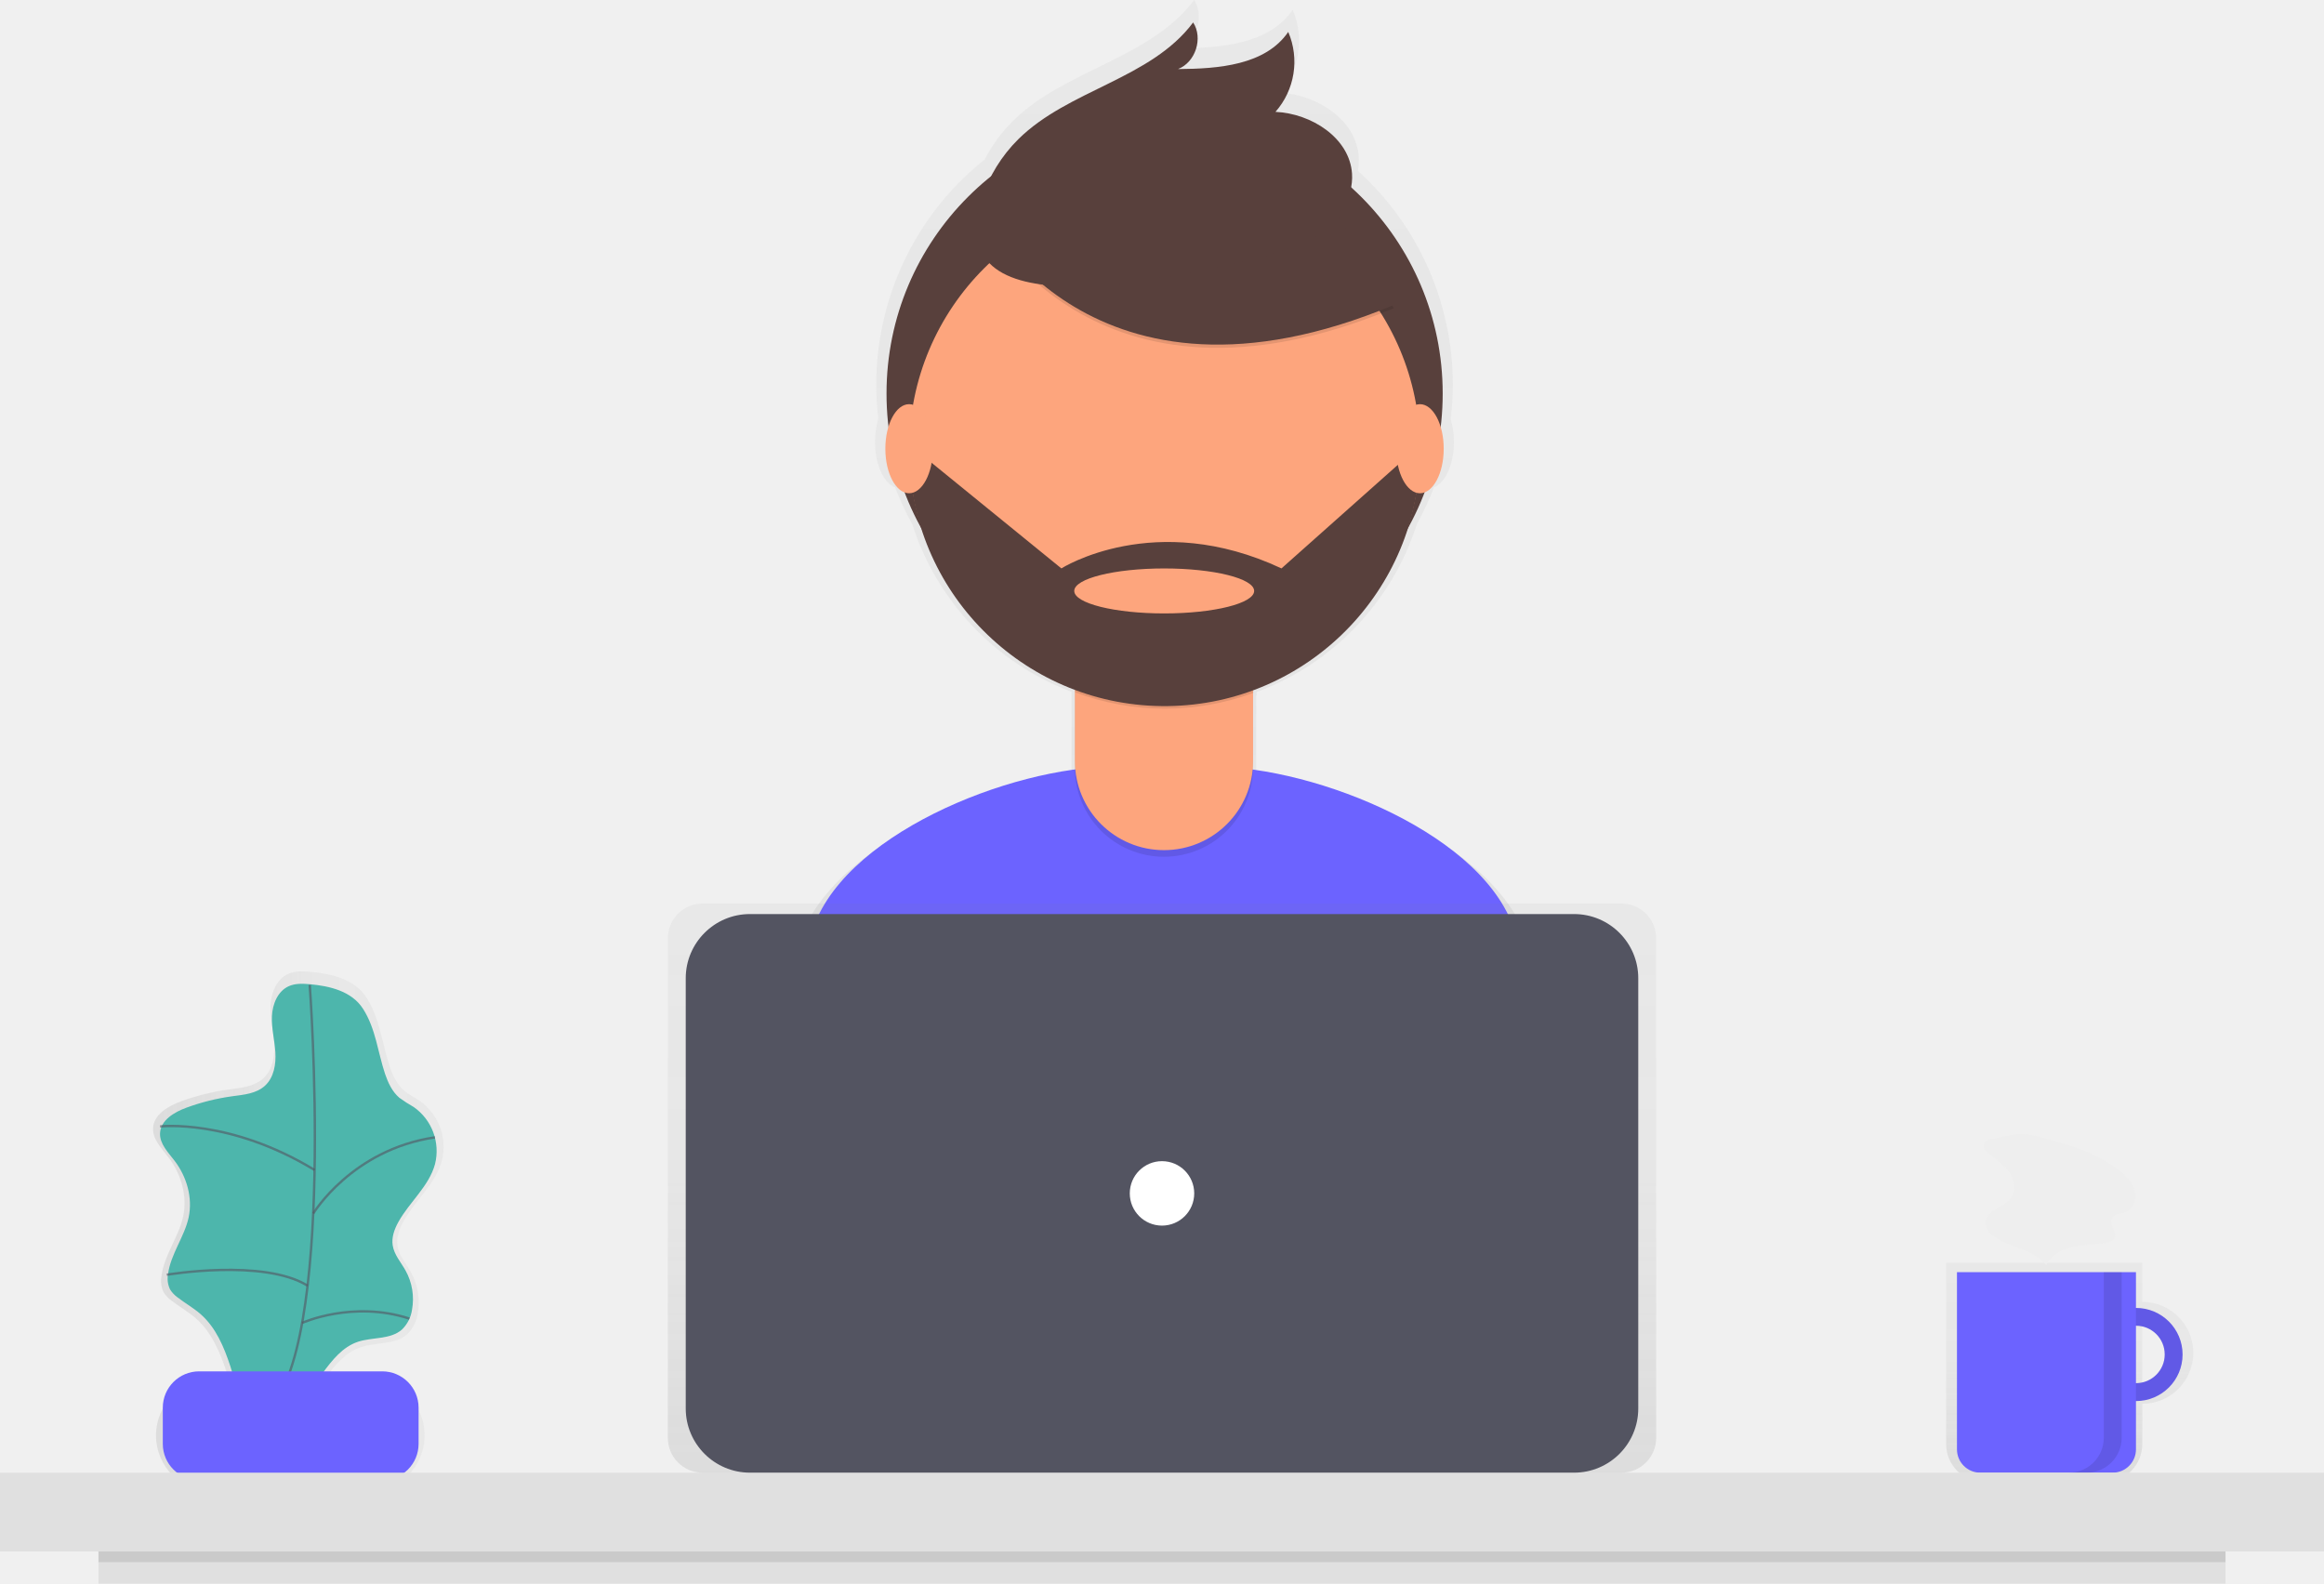
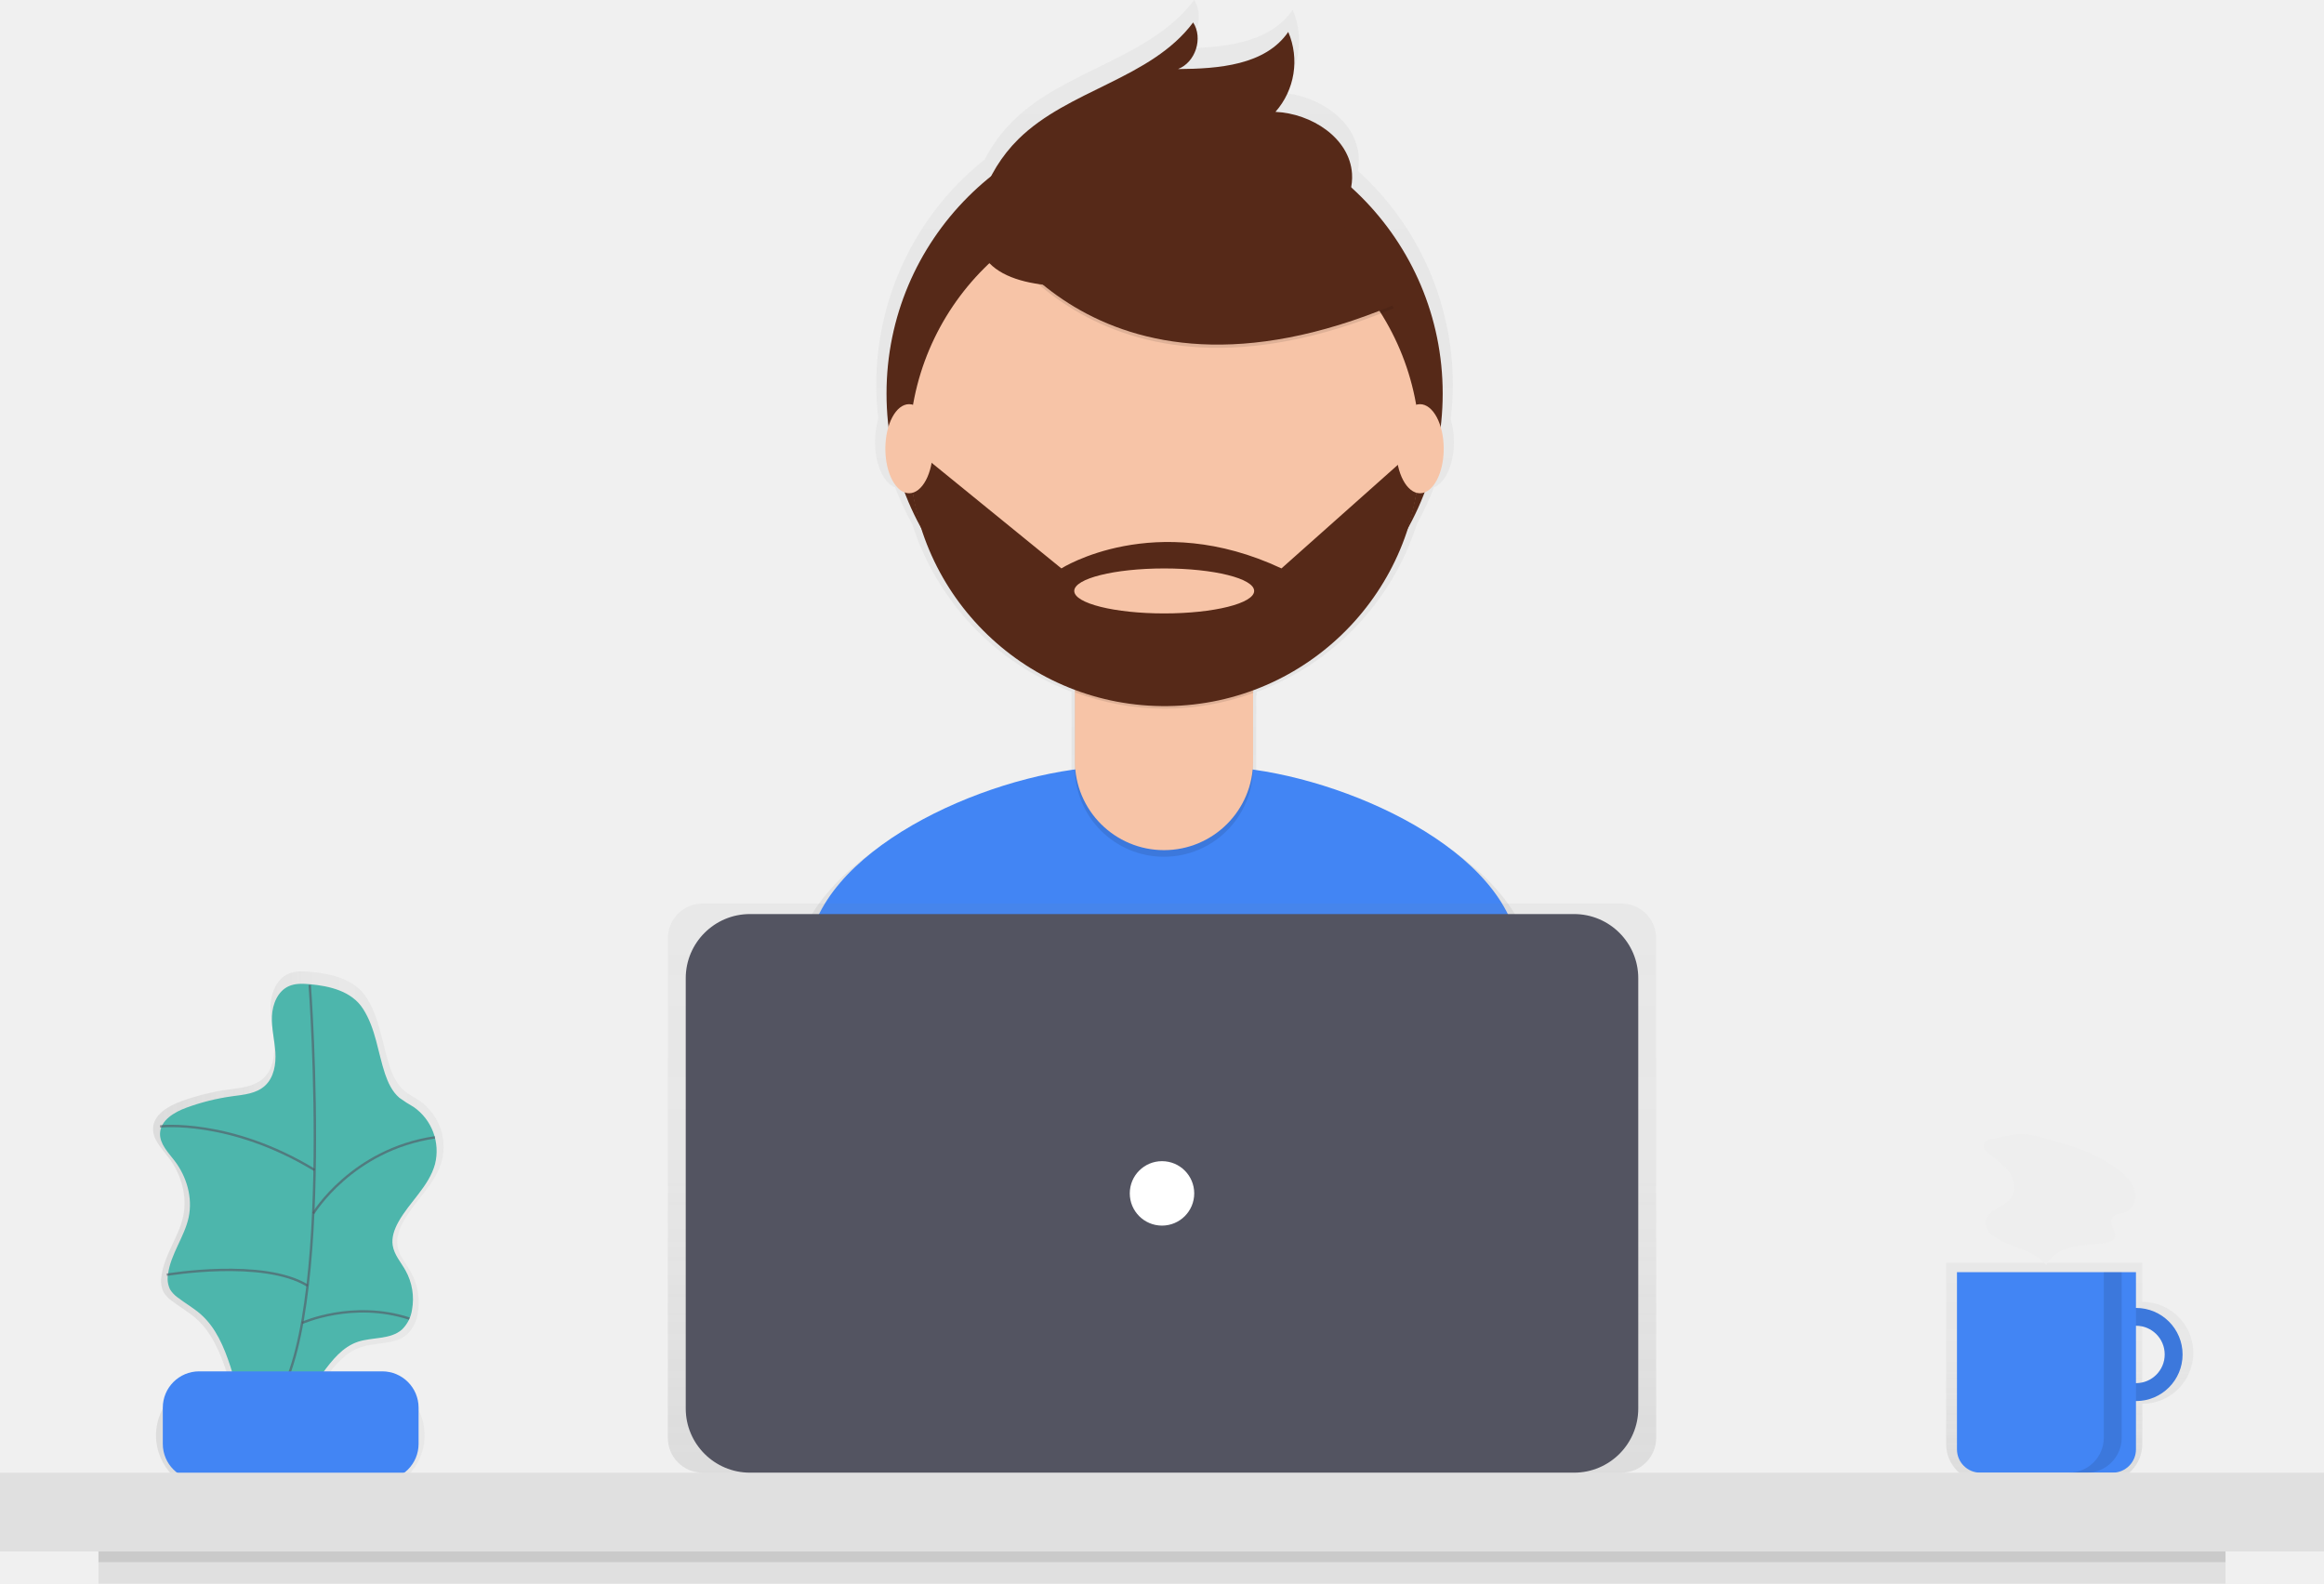
<svg xmlns="http://www.w3.org/2000/svg" xmlns:xlink="http://www.w3.org/1999/xlink" data-name="Layer 1" width="971.44" height="662">
  <defs>
    <linearGradient id="a" x1="178.28" y1="633.99" x2="299.74" y2="633.99" gradientUnits="userSpaceOnUse">
      <stop offset="0" stop-color="gray" stop-opacity=".25" />
      <stop offset=".54" stop-color="gray" stop-opacity=".12" />
      <stop offset="1" stop-color="gray" stop-opacity=".1" />
    </linearGradient>
    <linearGradient id="b" x1="979.45" y1="738.59" x2="979.45" y2="646.78" xlink:href="#a" />
    <linearGradient id="c" x1="600.65" y1="650.11" x2="600.65" y2="119" xlink:href="#a" />
    <linearGradient id="d" x1="485.72" y1="615.6" x2="485.72" y2="377.7" xlink:href="#a" />
  </defs>
  <path d="M299 604.11a23.58 23.58 0 0 0-9.35-25c-2.06-1.39-4.36-2.45-6.26-4.05-3.17-2.67-5-6.6-6.28-10.53-3.14-9.42-4.13-20-9.63-28.51-5-7.75-14.76-10-23.41-10.79-3.15-.28-6.46-.43-9.34.88-4.82 2.18-7.12 7.87-7.34 13.16s1.16 10.5 1.5 15.78-.6 11.09-4.49 14.67-9.47 4-14.64 4.72a96.94 96.94 0 0 0-19.84 4.93c-5.39 2-11.4 5.51-11.65 11.23-.21 4.68 3.57 8.42 6.41 12.15 5.31 7 8 16.16 6.16 24.73s-8 16.21-9.07 25.05a10.88 10.88 0 0 0 .89 6.62 12.11 12.11 0 0 0 3.34 3.55c3.33 2.57 7 4.64 10.2 7.43 6.57 5.82 10.13 14.27 12.87 22.61.26.8.5 1.62.75 2.42h-6.46A24 24 0 0 0 179.49 719a24 24 0 0 0 23.89 23.89h64.5A24 24 0 0 0 291.77 719a24 24 0 0 0-23.89-23.89H250.2c4.18-5.6 8.55-10.86 15-13s14.26-.89 19.32-5.39a15.15 15.15 0 0 0 4.39-8.69 25.87 25.87 0 0 0-2.83-17.18c-2-3.63-5-6.92-5.65-11-.55-3.51.72-7.07 2.44-10.19 4.88-8.87 13.51-15.76 16.13-25.55z" transform="translate(-114.28 -119)" fill="url(#a)" opacity=".7" />
  <path d="M129.56 411.42c-3-.27-6.15-.41-8.89.84-4.59 2.08-6.78 7.5-7 12.53s1.11 10 1.43 15-.57 10.56-4.28 14-9 3.81-13.94 4.49A92.32 92.32 0 0 0 77.99 463c-5.13 1.87-10.85 5.24-11.09 10.7-.2 4.46 3.4 8 6.11 11.57 5.06 6.64 7.58 15.39 5.86 23.55s-7.58 15.44-8.64 23.86a10.36 10.36 0 0 0 .85 6.3 11.53 11.53 0 0 0 3.19 3.38c3.17 2.45 6.71 4.42 9.71 7.08 6.26 5.54 9.64 13.59 12.26 21.53a174.35 174.35 0 0 1 6 23.87c5.39-3.47 12.36-3.42 18.11-6.24 12.25-6 16.37-23.4 29.3-27.73 6.12-2 13.58-.85 18.4-5.13a14.42 14.42 0 0 0 4.18-8.27 24.64 24.64 0 0 0-2.7-16.36c-1.93-3.46-4.77-6.59-5.38-10.51-.53-3.35.69-6.73 2.32-9.7 4.65-8.45 12.87-15 15.38-24.33a22.46 22.46 0 0 0-8.9-23.81 66.35 66.35 0 0 1-6-3.86c-3-2.54-4.73-6.29-6-10-3-9-3.93-19-9.17-27.15-4.7-7.44-13.98-9.59-22.22-10.33z" fill="#4db6ac" />
  <path d="M129.47 411.73s11.37 152.41-18.2 178.57" fill="none" stroke="#535461" stroke-miterlimit="10" opacity=".6" />
-   <rect x="68.05" y="573.24" width="106.92" height="45.5" rx="15.2" ry="15.2" fill="#6c63ff" />
+   <rect x="68.05" y="573.24" width="106.92" height="45.5" rx="15.2" ry="15.2" fill="#4285f4" />
  <path d="M66.92 470.87s29.08-3.39 64.59 18.21M130.94 507.27s16.16-26.73 50.86-31.84M69.72 532.86s40.31-6.83 58.83 4.55M126.29 553s21.1-9.57 44.84-1.8" fill="none" stroke="#535461" stroke-miterlimit="10" opacity=".6" />
  <path d="M1009.77 663.18v-16.4h-82v75.82a16 16 0 0 0 16 16h50a16 16 0 0 0 16-16v-16.8a21.31 21.31 0 1 0 0-42.62zm0 34.43v-26.23a13.12 13.12 0 1 1 0 26.23z" transform="translate(-114.28 -119)" fill="url(#b)" opacity=".7" />
-   <path d="M892.86 546.74a19.46 19.46 0 1 0 19.46 19.46 19.46 19.46 0 0 0-19.46-19.46zm0 31.43a12 12 0 1 1 12-12 12 12 0 0 1-12 12.01z" fill="#6c63ff" />
+   <path d="M892.86 546.74a19.46 19.46 0 1 0 19.46 19.46 19.46 19.46 0 0 0-19.46-19.46zm0 31.43a12 12 0 1 1 12-12 12 12 0 0 1-12 12.01z" fill="#4285f4" />
  <path d="M892.86 546.74a19.46 19.46 0 1 0 19.46 19.46 19.46 19.46 0 0 0-19.46-19.46zm0 31.43a12 12 0 1 1 12-12 12 12 0 0 1-12 12.01z" opacity=".1" />
-   <path d="M818 531.78h74.84v74.07a9.75 9.75 0 0 1-9.75 9.75h-55.32a9.75 9.75 0 0 1-9.75-9.75v-74.07H818z" fill="#6c63ff" />
+   <path d="M818 531.78h74.84v74.07a9.75 9.75 0 0 1-9.75 9.75h-55.32a9.75 9.75 0 0 1-9.75-9.75v-74.07H818z" fill="#4285f4" />
  <path fill="#e0e0e0" d="M0 615.6h971.44v32.93H0z" />
  <path d="M753.25 514.26c-10.41-37.79-69.44-65.39-113.85-71.51V409.57h.14v-1.27a110.94 110.94 0 0 0 67-70.23 119.88 119.88 0 0 0 7.15-15.42c4.74-1.73 8.32-9.54 8.32-18.94a33.07 33.07 0 0 0-1.34-9.5 121.53 121.53 0 0 0 .89-14.42 120.18 120.18 0 0 0-39.7-89.38 23.45 23.45 0 0 0 .38-5.88c-1-15.53-17.59-26.08-33.13-26.78a32.8 32.8 0 0 0 5.53-34.64c-9.91 14.44-30.26 16-47.77 16.09 7.56-2.93 11-13.4 6.56-20.21-18.3 24.53-54 29.08-75.76 50.59a63.86 63.86 0 0 0-11.78 16.07 120.24 120.24 0 0 0-45.32 94.13 121.56 121.56 0 0 0 .87 14.29 33 33 0 0 0-1.38 9.63c0 9.44 3.61 17.28 8.39 19a119.88 119.88 0 0 0 7.18 15.47 110.92 110.92 0 0 0 66.54 70v34.58c-44.58 6-104.08 33.83-114.4 71.92-8.91 32.9-18.42 69-23.16 90.24 40.57 28.51 125.69 45.24 179 45.24 50.69 0 133.53-15.11 172.91-41.06-4.16-23.36-13.97-61.09-23.27-94.83z" transform="translate(-114.28 -119)" fill="url(#c)" opacity=".7" />
-   <path d="M489.33 521.72c48.9 0 128.81-14.57 166.8-39.61-4.11-22.48-13.58-58.87-22.55-91.43-11.42-41.47-83.53-70.22-126.54-70.22h-41.45c-43.15 0-115.35 28.91-126.63 70.56-8.6 31.74-17.77 66.59-22.34 87.05 39.1 27.51 121.25 43.65 172.71 43.65z" fill="#6c63ff" />
-   <circle cx="486.81" cy="164.5" r="116.24" fill="#58403C" />
+   <path d="M489.33 521.72c48.9 0 128.81-14.57 166.8-39.61-4.11-22.48-13.58-58.87-22.55-91.43-11.42-41.47-83.53-70.22-126.54-70.22h-41.45c-43.15 0-115.35 28.91-126.63 70.56-8.6 31.74-17.77 66.59-22.34 87.05 39.1 27.51 121.25 43.65 172.71 43.65z" fill="#4285f4" />
+   <circle cx="486.81" cy="164.5" r="116.24" fill="#562918" />
  <path d="M449.29 261.31h74.48v59.58a37.24 37.24 0 0 1-37.24 37.24 37.24 37.24 0 0 1-37.24-37.24v-59.58z" opacity=".1" />
-   <path d="M460 258.55h53.11a10.68 10.68 0 0 1 10.68 10.68v48.9a37.24 37.24 0 0 1-37.24 37.24 37.24 37.24 0 0 1-37.24-37.24v-48.9A10.68 10.68 0 0 1 460 258.55z" fill="#fda57d" />
+   <path d="M460 258.55h53.11a10.68 10.68 0 0 1 10.68 10.68v48.9a37.24 37.24 0 0 1-37.24 37.24 37.24 37.24 0 0 1-37.24-37.24v-48.9A10.68 10.68 0 0 1 460 258.55z" fill="#f7c4a7" />
  <path d="M449.43 289.43a107.19 107.19 0 0 0 74.48.21v-9.15h-74.48z" opacity=".1" />
-   <circle cx="486.81" cy="187.67" r="106.75" fill="#fda57d" />
+   <circle cx="486.81" cy="187.67" r="106.75" fill="#f7c4a7" />
  <path d="M410.72 90.56s45 91.32 171.9 38.27l-29.5-46.32-52.4-18.8z" opacity=".1" />
-   <path d="M410.72 89.22s45 91.32 171.9 38.27l-29.5-46.33-52.4-18.8z" fill="#58403C" />
-   <path d="M410.37 83.05a61.67 61.67 0 0 1 15.29-24.86c21-20.76 55.42-25.14 73.08-48.81 4.24 6.57 1 16.67-6.33 19.49 16.89-.11 36.52-1.59 46.08-15.52a31.64 31.64 0 0 1-5.34 33.41c15 .68 31 10.86 32 25.83.65 10-5.61 19.43-13.81 25.15s-18.12 8.35-27.89 10.5c-28.54 6.3-131.73 32.64-113.08-25.19zM593.56 188.6h-2.84l-55.06 49c-53-24.85-92 0-92 0l-57.75-47-5.82.73a106.75 106.75 0 0 0 213.46-2.75zm-106.92 67.82c-20.77 0-37.6-4.21-37.6-9.4s16.84-9.4 37.6-9.4 37.6 4.21 37.6 9.4-16.83 9.4-37.6 9.4z" fill="#58403C" />
-   <ellipse cx="380.01" cy="187.57" rx="9.93" ry="18.62" fill="#fda57d" />
-   <ellipse cx="593.55" cy="187.57" rx="9.93" ry="18.62" fill="#fda57d" />
+   <path d="M410.72 89.22s45 91.32 171.9 38.27l-29.5-46.33-52.4-18.8z" fill="#562918" />
+   <path d="M410.37 83.05a61.67 61.67 0 0 1 15.29-24.86c21-20.76 55.42-25.14 73.08-48.81 4.24 6.57 1 16.67-6.33 19.49 16.89-.11 36.52-1.59 46.08-15.52a31.64 31.64 0 0 1-5.34 33.41c15 .68 31 10.86 32 25.83.65 10-5.61 19.43-13.81 25.15s-18.12 8.35-27.89 10.5c-28.54 6.3-131.73 32.64-113.08-25.19zM593.56 188.6h-2.84l-55.06 49c-53-24.85-92 0-92 0l-57.75-47-5.82.73a106.75 106.75 0 0 0 213.46-2.75zm-106.92 67.82c-20.77 0-37.6-4.21-37.6-9.4s16.84-9.4 37.6-9.4 37.6 4.21 37.6 9.4-16.83 9.4-37.6 9.4z" fill="#562918" />
+   <ellipse cx="380.01" cy="187.57" rx="9.93" ry="18.62" fill="#f7c4a7" />
+   <ellipse cx="593.55" cy="187.57" rx="9.93" ry="18.62" fill="#f7c4a7" />
  <rect x="279.16" y="377.7" width="413.12" height="237.89" rx="14.5" ry="14.5" fill="url(#d)" opacity=".7" />
  <rect x="286.64" y="382.09" width="398.16" height="233.5" rx="26.84" ry="26.84" fill="#535461" />
  <circle cx="485.72" cy="498.85" r="13.47" fill="#fff" />
  <path fill="#e0e0e0" d="M41.16 648.53h889.11V662H41.16z" />
  <path opacity=".1" d="M41.16 648.53h889.11v4.49H41.16zM879.39 531.78V601a14.59 14.59 0 0 1-14.59 14.59h7.48A14.59 14.59 0 0 0 886.87 601v-69.22z" />
  <path d="M832.78 476c-1.26.22-2.69.56-3.31 1.68-1 1.78.8 3.79 2.42 5 3 2.26 6.16 4.48 8.2 7.63s2.68 7.55.45 10.58c-2.91 3.95-9.85 4.79-10.52 9.65-.43 3.12 2.26 5.78 5 7.34 6.74 3.86 15.43 4.89 20.32 10.93 2-4.15 6.54-6.55 11-7.58s9.18-.95 13.75-1.64c1.47-.22 3.13-.67 3.79-2 1.28-2.59-2.36-5.7-1.11-8.3 1-2 3.76-1.83 5.81-2.62 3.34-1.29 4.71-5.59 3.77-9s-3.62-6.15-6.44-8.36c-7.58-6-16.7-9.46-25.93-12-4.29-1.17-9.33-3-13.78-3.19-4.25-.21-9.16 1.13-13.42 1.88z" fill="#eee" />
</svg>
